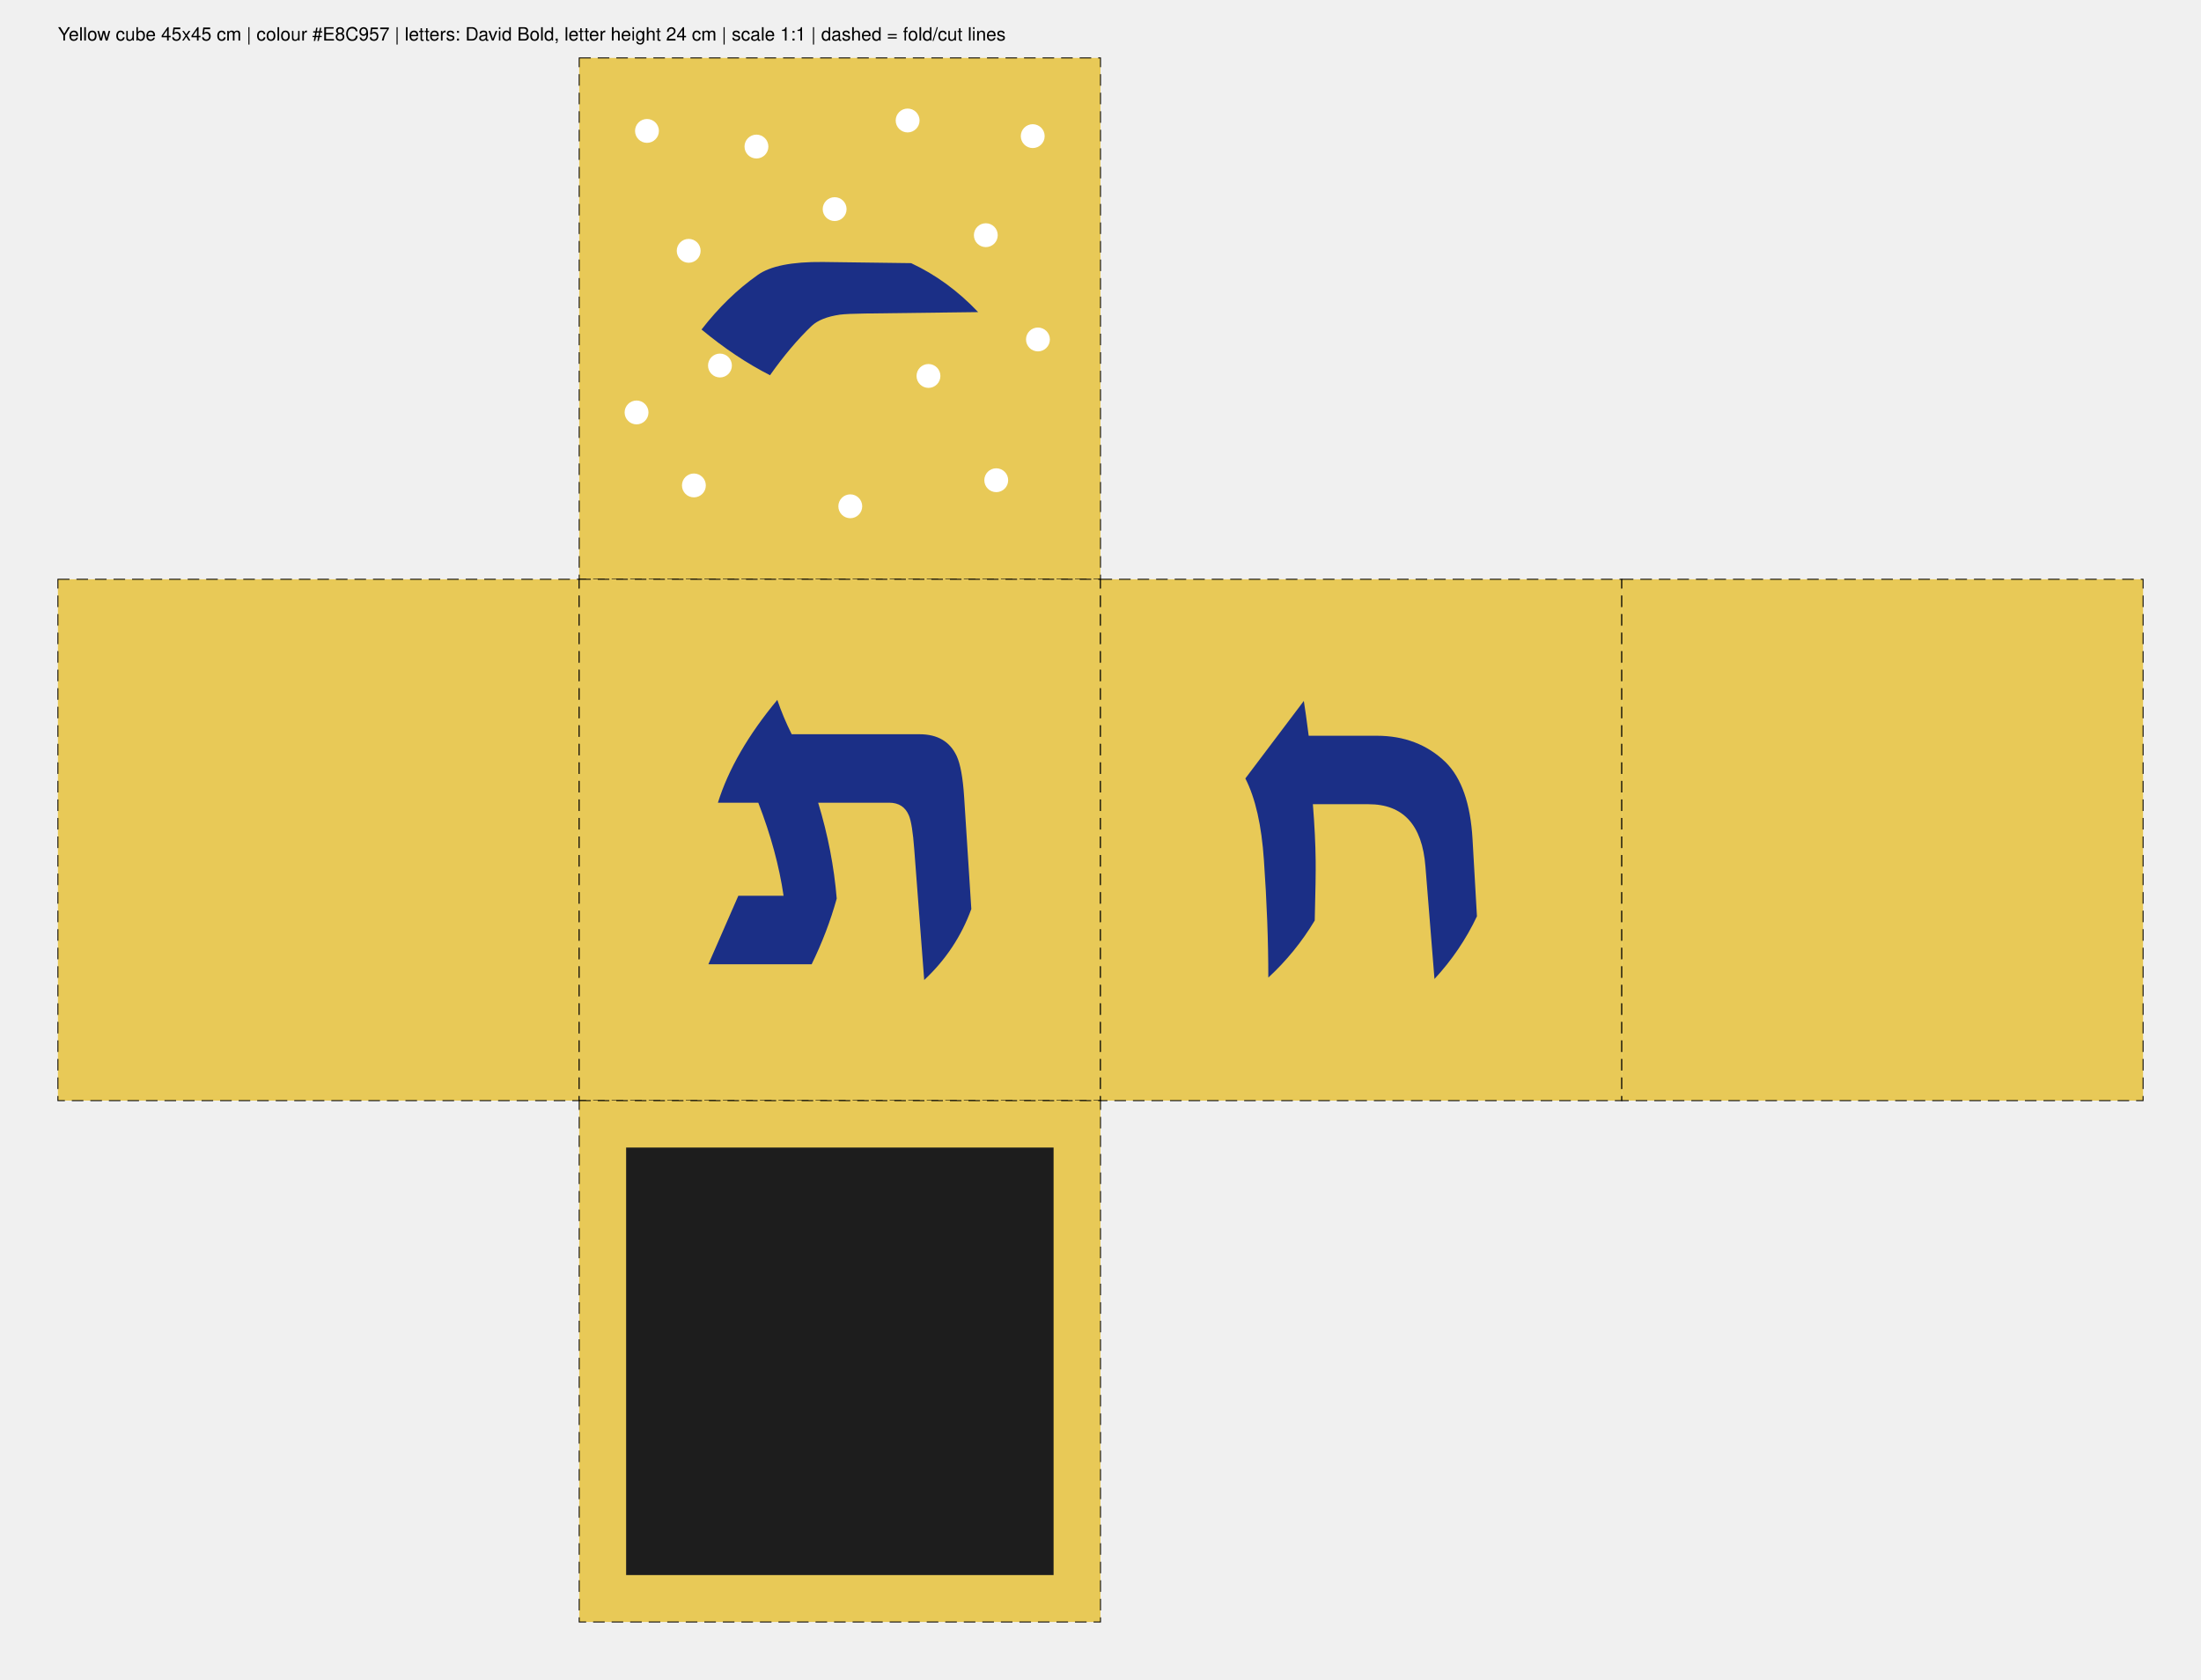
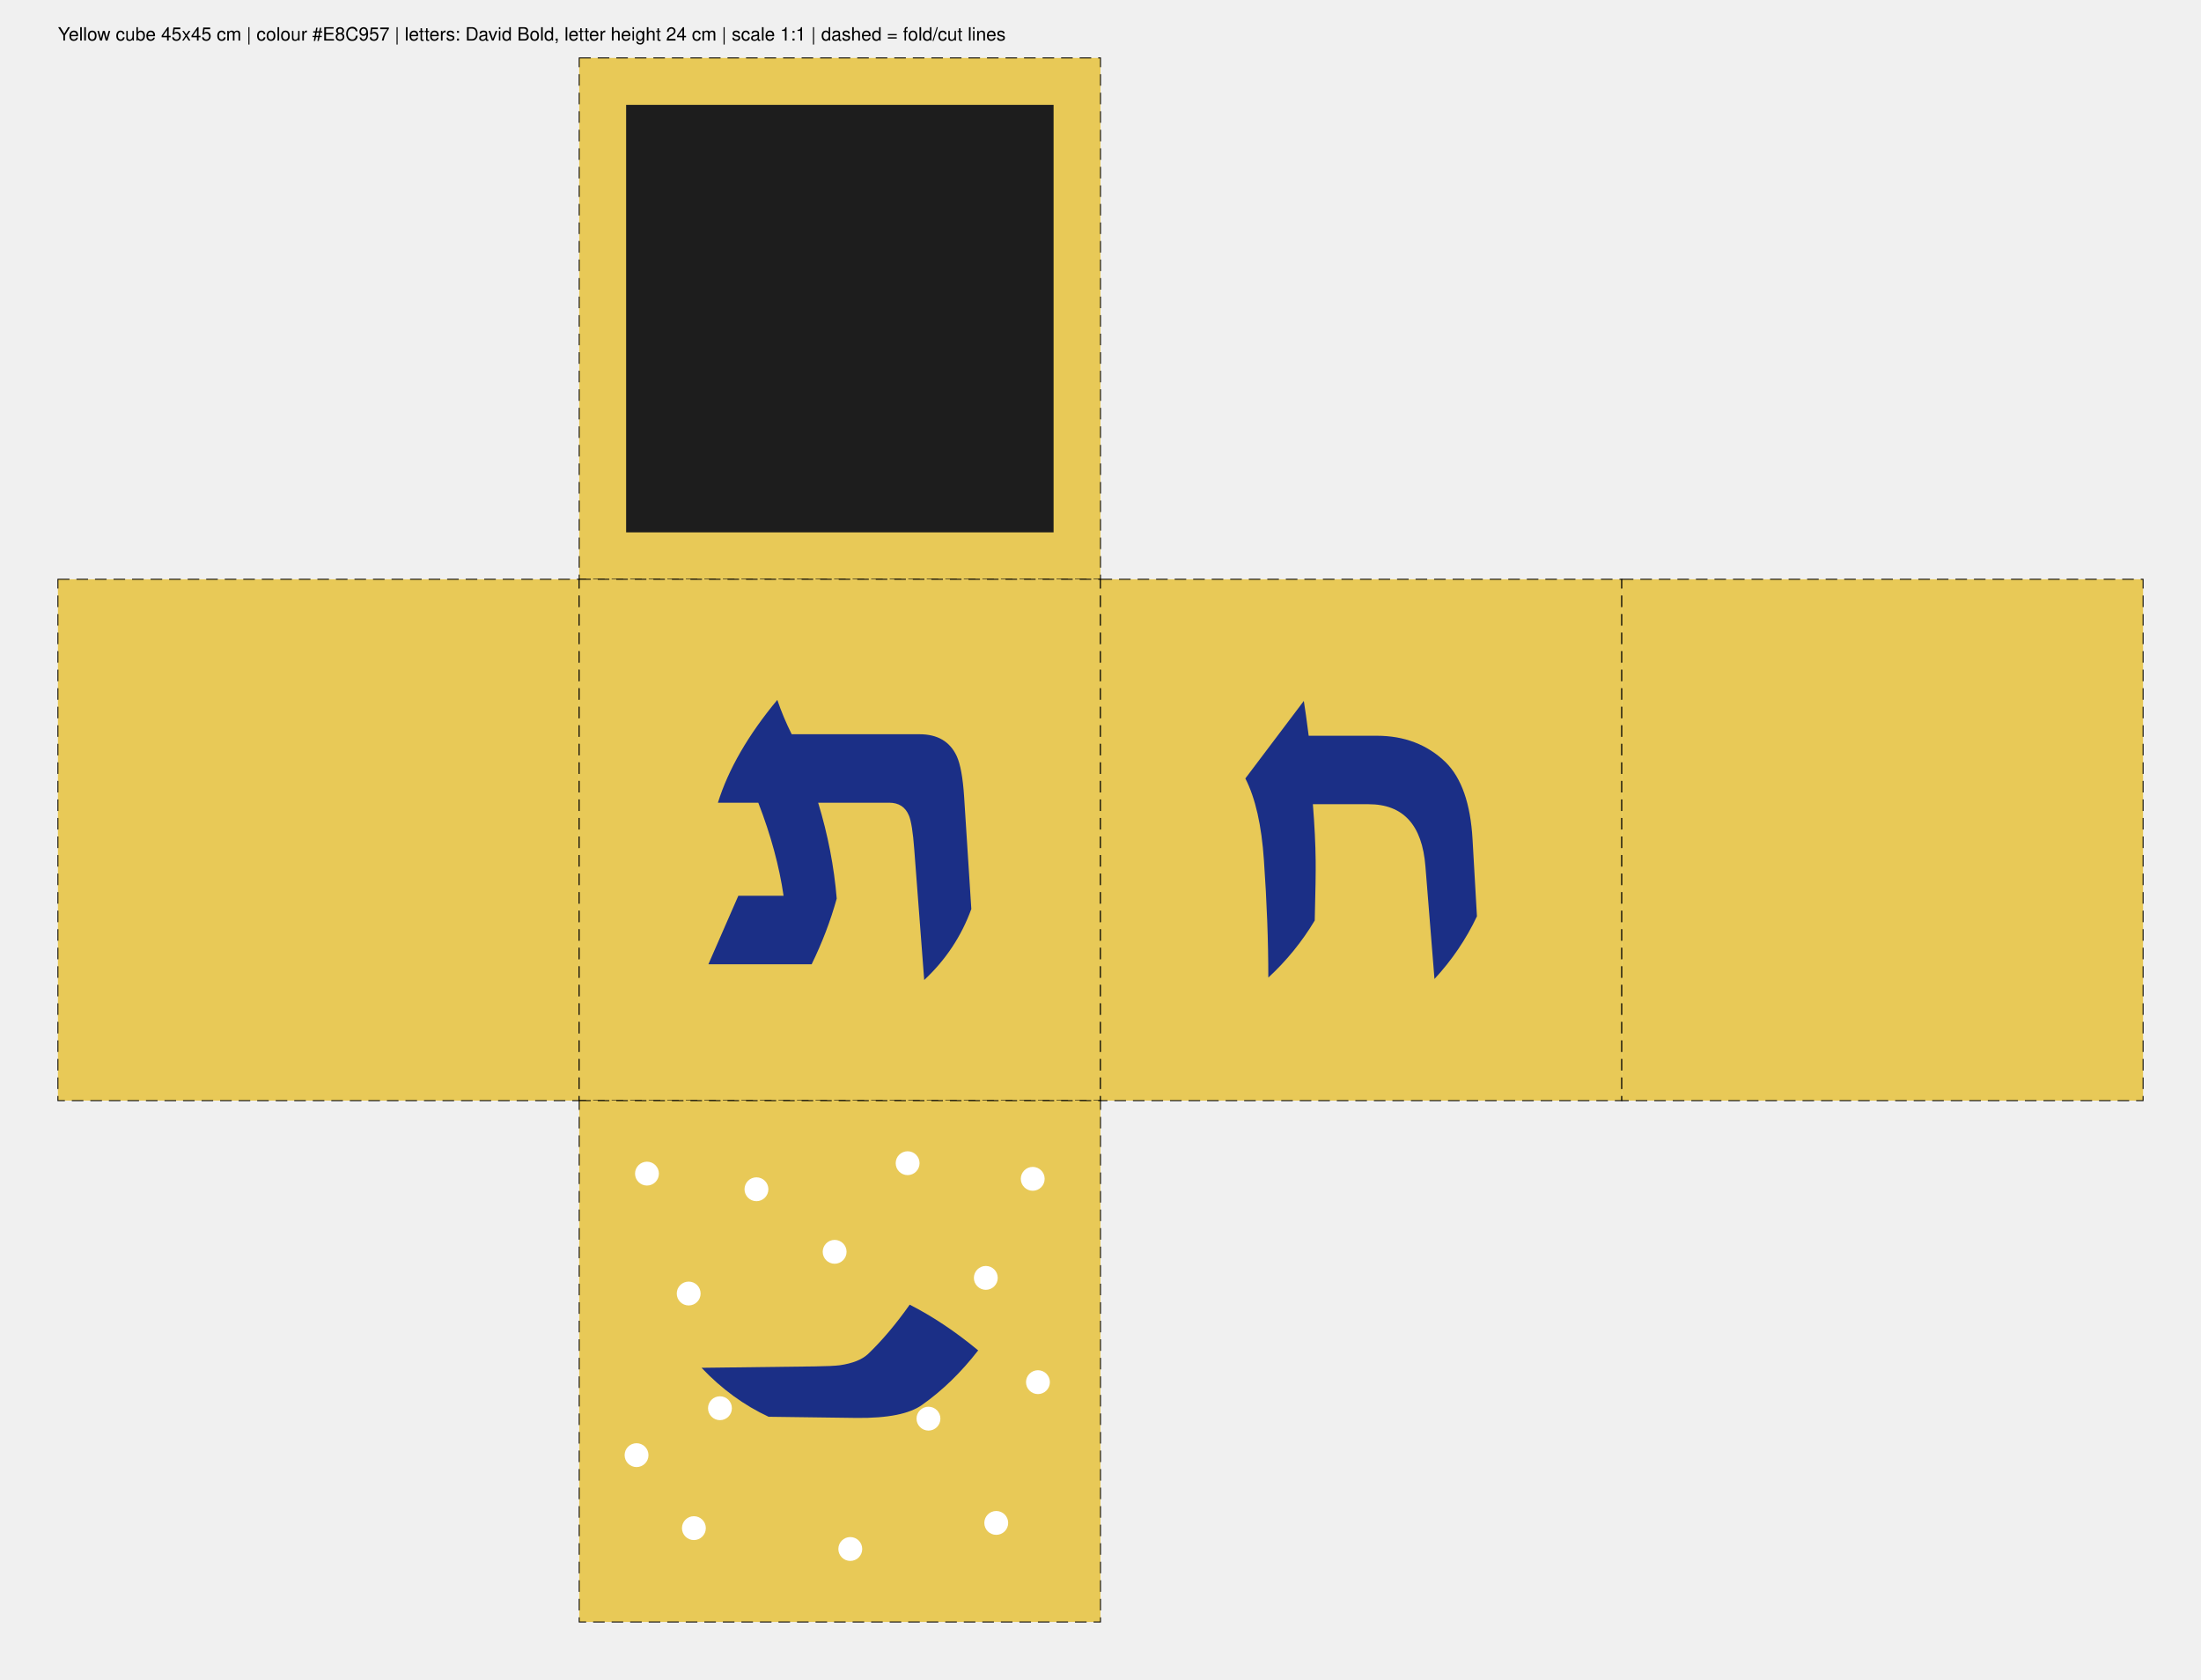
<svg xmlns="http://www.w3.org/2000/svg" width="190cm" height="145cm" viewBox="0 0 190 145">
  <rect x="50" y="5" width="45" height="45" fill="#e8c957" stroke="#000" stroke-width="0.08" stroke-dasharray="1 0.6" />
-   <circle cx="89.15" cy="11.75" r="1.03" fill="#fff" />
-   <circle cx="78.35" cy="10.40" r="1.03" fill="#fff" />
-   <circle cx="65.30" cy="12.65" r="1.03" fill="#fff" />
-   <circle cx="55.85" cy="11.30" r="1.03" fill="#fff" />
-   <circle cx="85.10" cy="20.30" r="1.03" fill="#fff" />
-   <circle cx="72.05" cy="18.05" r="1.03" fill="#fff" />
-   <circle cx="59.45" cy="21.65" r="1.03" fill="#fff" />
-   <circle cx="89.60" cy="29.30" r="1.03" fill="#fff" />
-   <circle cx="80.15" cy="32.45" r="1.03" fill="#fff" />
-   <circle cx="62.15" cy="31.55" r="1.03" fill="#fff" />
-   <circle cx="54.95" cy="35.60" r="1.03" fill="#fff" />
-   <circle cx="86.00" cy="41.45" r="1.03" fill="#fff" />
-   <circle cx="73.40" cy="43.70" r="1.03" fill="#fff" />
-   <circle cx="59.90" cy="41.90" r="1.03" fill="#fff" />
-   <path d="M492 616 487 236Q413 77 276 -53L270 434Q269 511 265 543Q253 625 217 664Q130 755 4 844Q80 993 201 1139Q343 1029 436 897Q494 816 492 616Z" fill="#1b2f86" transform="translate(72.500 27.500) rotate(-90) scale(0.020033 -0.020033) translate(-248.03 -543.00)" />
+   <rect x="54.05" y="9.05" width="36.90" height="36.90" fill="#1d1d1d" />
  <rect x="5" y="50" width="45" height="45" fill="#e8c957" stroke="#000" stroke-width="0.08" stroke-dasharray="1 0.6" />
  <rect x="50" y="50" width="45" height="45" fill="#e8c957" stroke="#000" stroke-width="0.08" stroke-dasharray="1 0.6" />
  <path d="M1145 238Q1081 62 942 -68L899 496Q891 605 876 641Q853 696 791 696H485Q548 489 565 283Q525 139 457 0H12L141 295H336Q308 487 227 696H53Q121 913 309 1139Q334 1065 371 991H922Q1038 991 1082 897Q1106 845 1114 721Z" fill="#1b2f86" transform="translate(72.500 72.500) rotate(0) scale(0.020033 -0.020033) translate(-578.50 -535.50)" />
  <rect x="95" y="50" width="45" height="45" fill="#e8c957" stroke="#000" stroke-width="0.08" stroke-dasharray="1 0.6" />
  <path d="M1053 213Q983 65 870 -57L831 428Q810 696 586 696H346Q357 558 358 453Q359 384 354 195Q272 58 154 -51Q154 185 135 455Q120 680 55 807L307 1141Q315 1092 328 991H621Q800 991 918 877Q1021 775 1034 545Z" fill="#1b2f86" transform="translate(117.500 72.500) rotate(0) scale(0.020033 -0.020033) translate(-554.00 -542.00)" />
  <rect x="140" y="50" width="45" height="45" fill="#e8c957" stroke="#000" stroke-width="0.08" stroke-dasharray="1 0.6" />
  <rect x="50" y="95" width="45" height="45" fill="#e8c957" stroke="#000" stroke-width="0.08" stroke-dasharray="1 0.6" />
-   <rect x="54.05" y="99.05" width="36.90" height="36.90" fill="#1d1d1d" />
+   <circle cx="89.15" cy="101.75" r="1.03" fill="#fff" />
+   <circle cx="78.35" cy="100.40" r="1.03" fill="#fff" />
+   <circle cx="65.30" cy="102.65" r="1.03" fill="#fff" />
+   <circle cx="55.85" cy="101.30" r="1.03" fill="#fff" />
+   <circle cx="85.10" cy="110.30" r="1.03" fill="#fff" />
+   <circle cx="72.05" cy="108.05" r="1.03" fill="#fff" />
+   <circle cx="59.45" cy="111.65" r="1.03" fill="#fff" />
+   <circle cx="89.60" cy="119.30" r="1.03" fill="#fff" />
+   <circle cx="80.15" cy="122.45" r="1.03" fill="#fff" />
+   <circle cx="62.15" cy="121.55" r="1.03" fill="#fff" />
+   <circle cx="54.95" cy="125.60" r="1.03" fill="#fff" />
+   <circle cx="86.00" cy="131.45" r="1.03" fill="#fff" />
+   <circle cx="73.40" cy="133.70" r="1.03" fill="#fff" />
+   <circle cx="59.90" cy="131.90" r="1.03" fill="#fff" />
+   <path d="M492 616 487 236Q413 77 276 -53L270 434Q269 511 265 543Q253 625 217 664Q130 755 4 844Q80 993 201 1139Q343 1029 436 897Q494 816 492 616Z" fill="#1b2f86" transform="translate(72.500 117.500) rotate(90) scale(0.020033 -0.020033) translate(-248.03 -543.00)" />
  <text x="5" y="3.5" font-size="1.6" font-family="Helvetica" fill="#000">Yellow cube 45x45 cm | colour #E8C957 | letters: David Bold, letter height 24 cm | scale 1:1 | dashed = fold/cut lines</text>
</svg>
